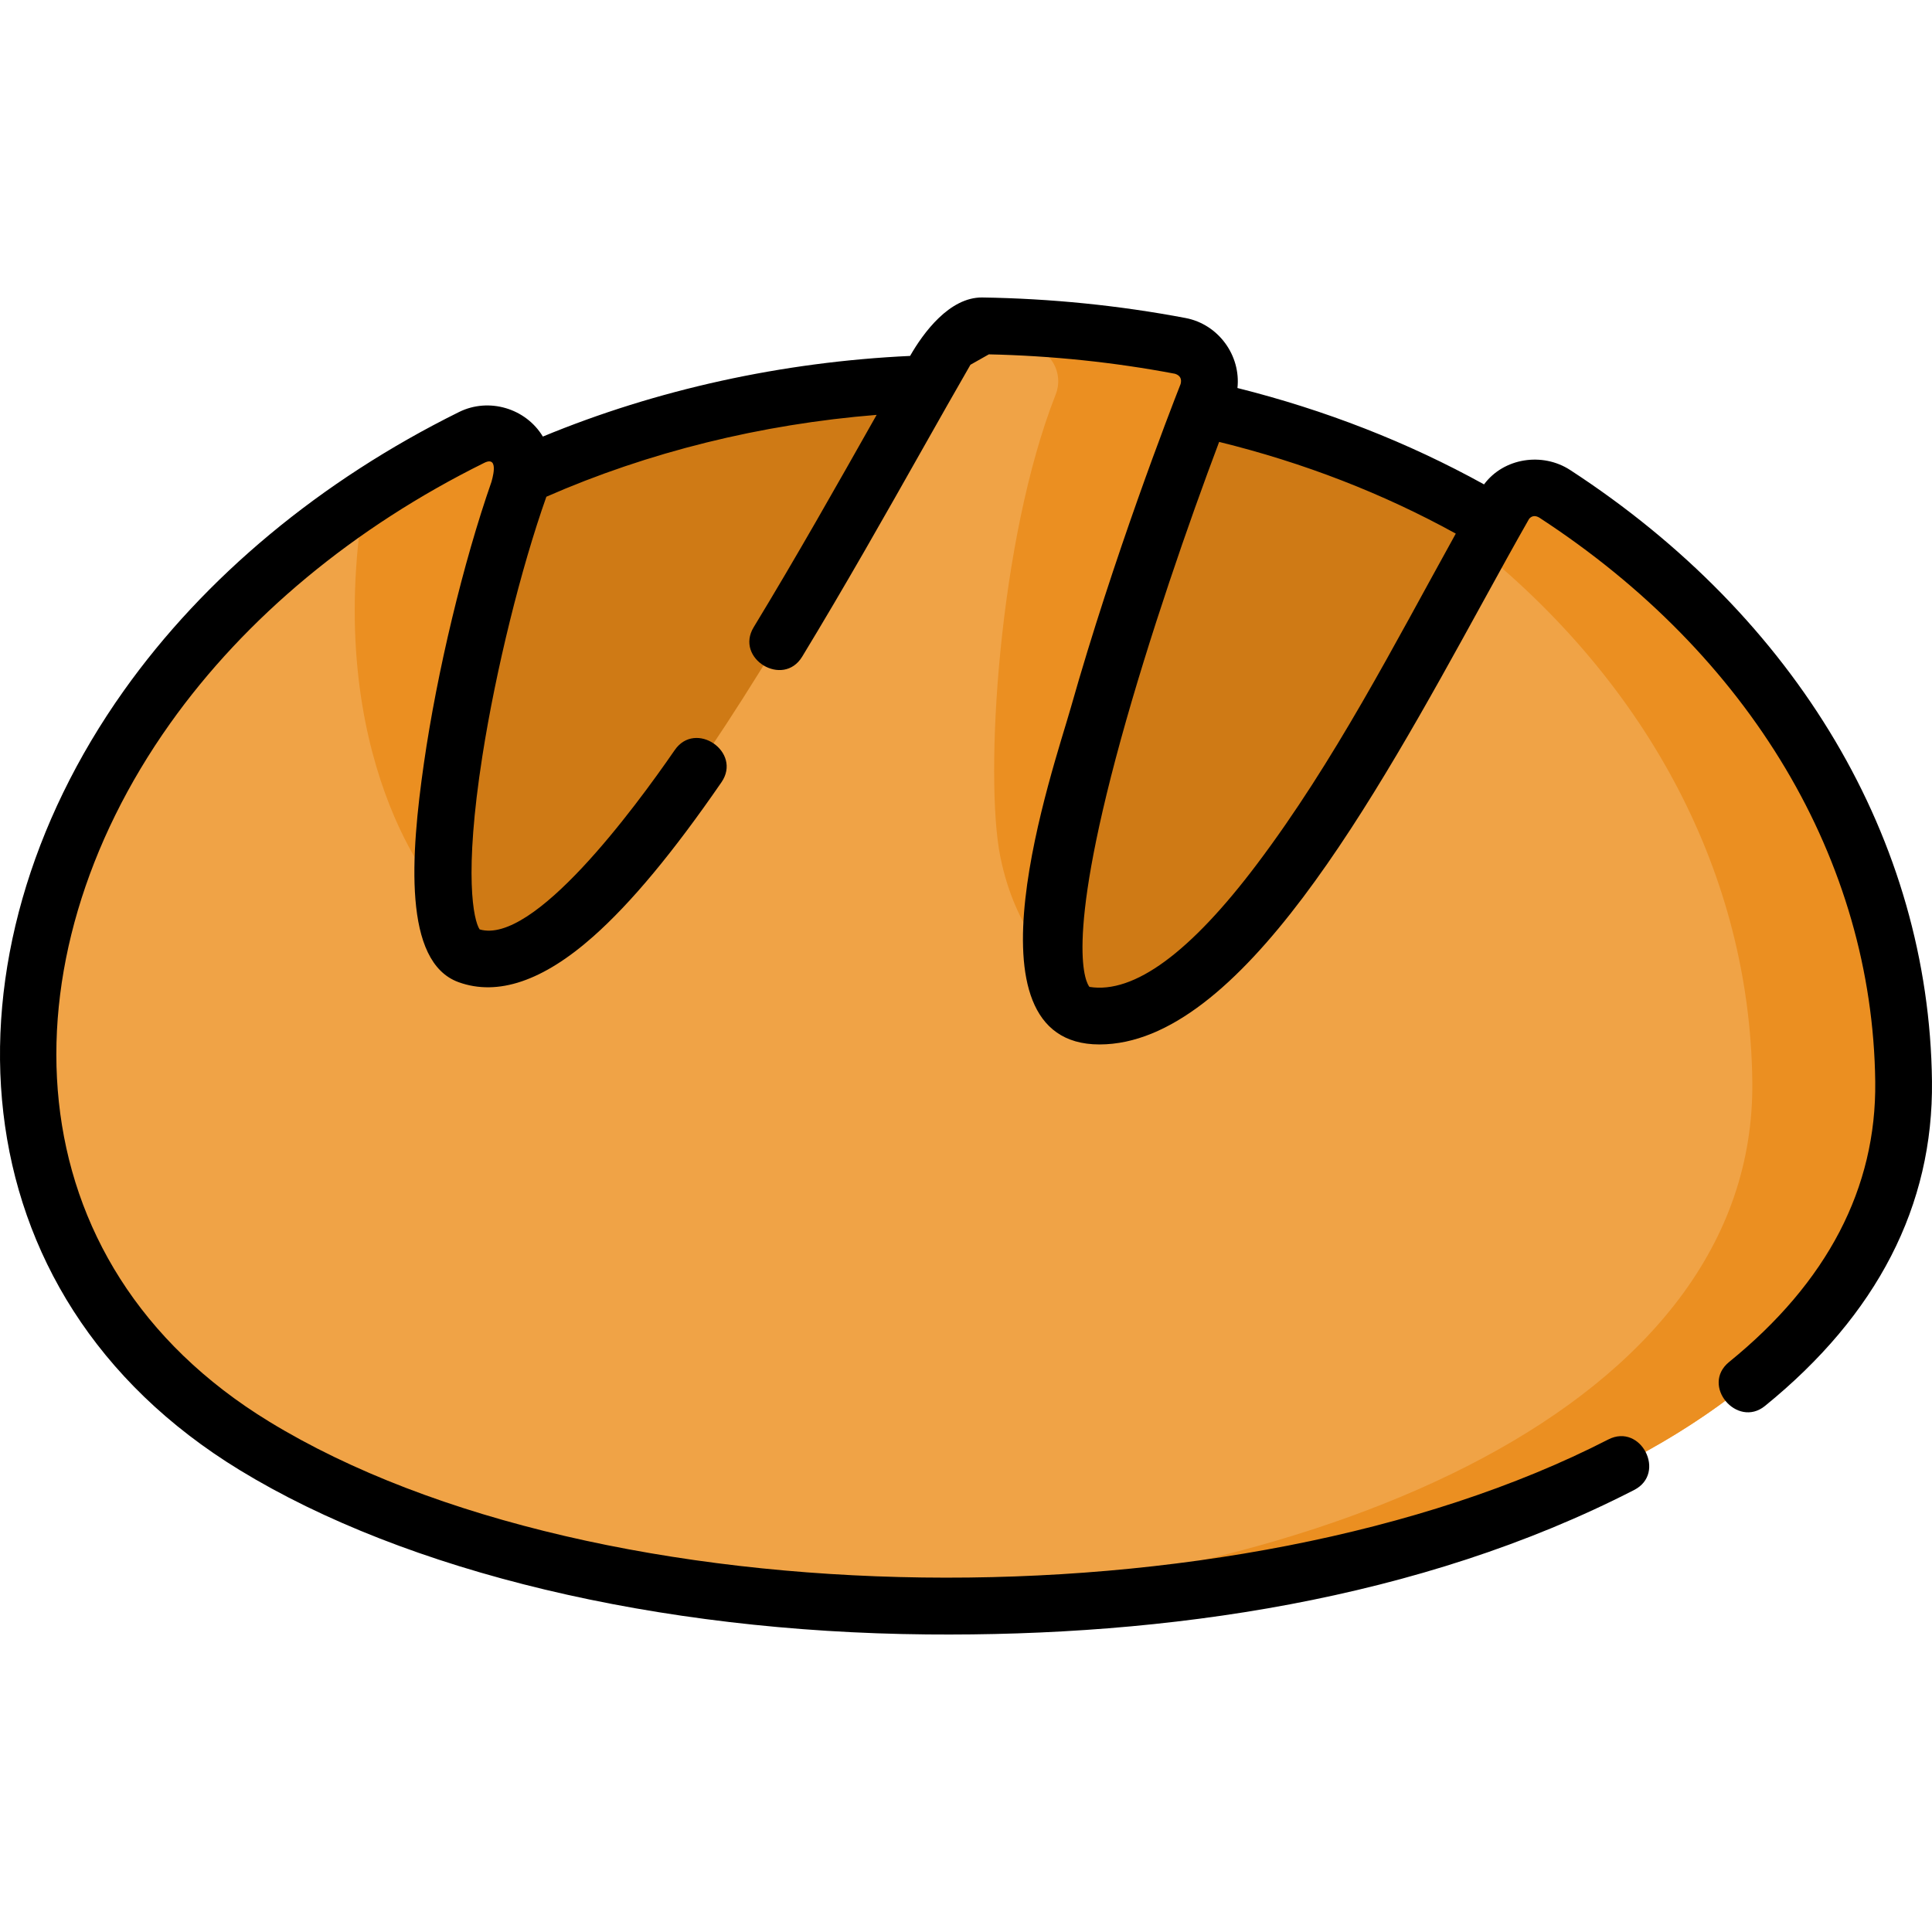
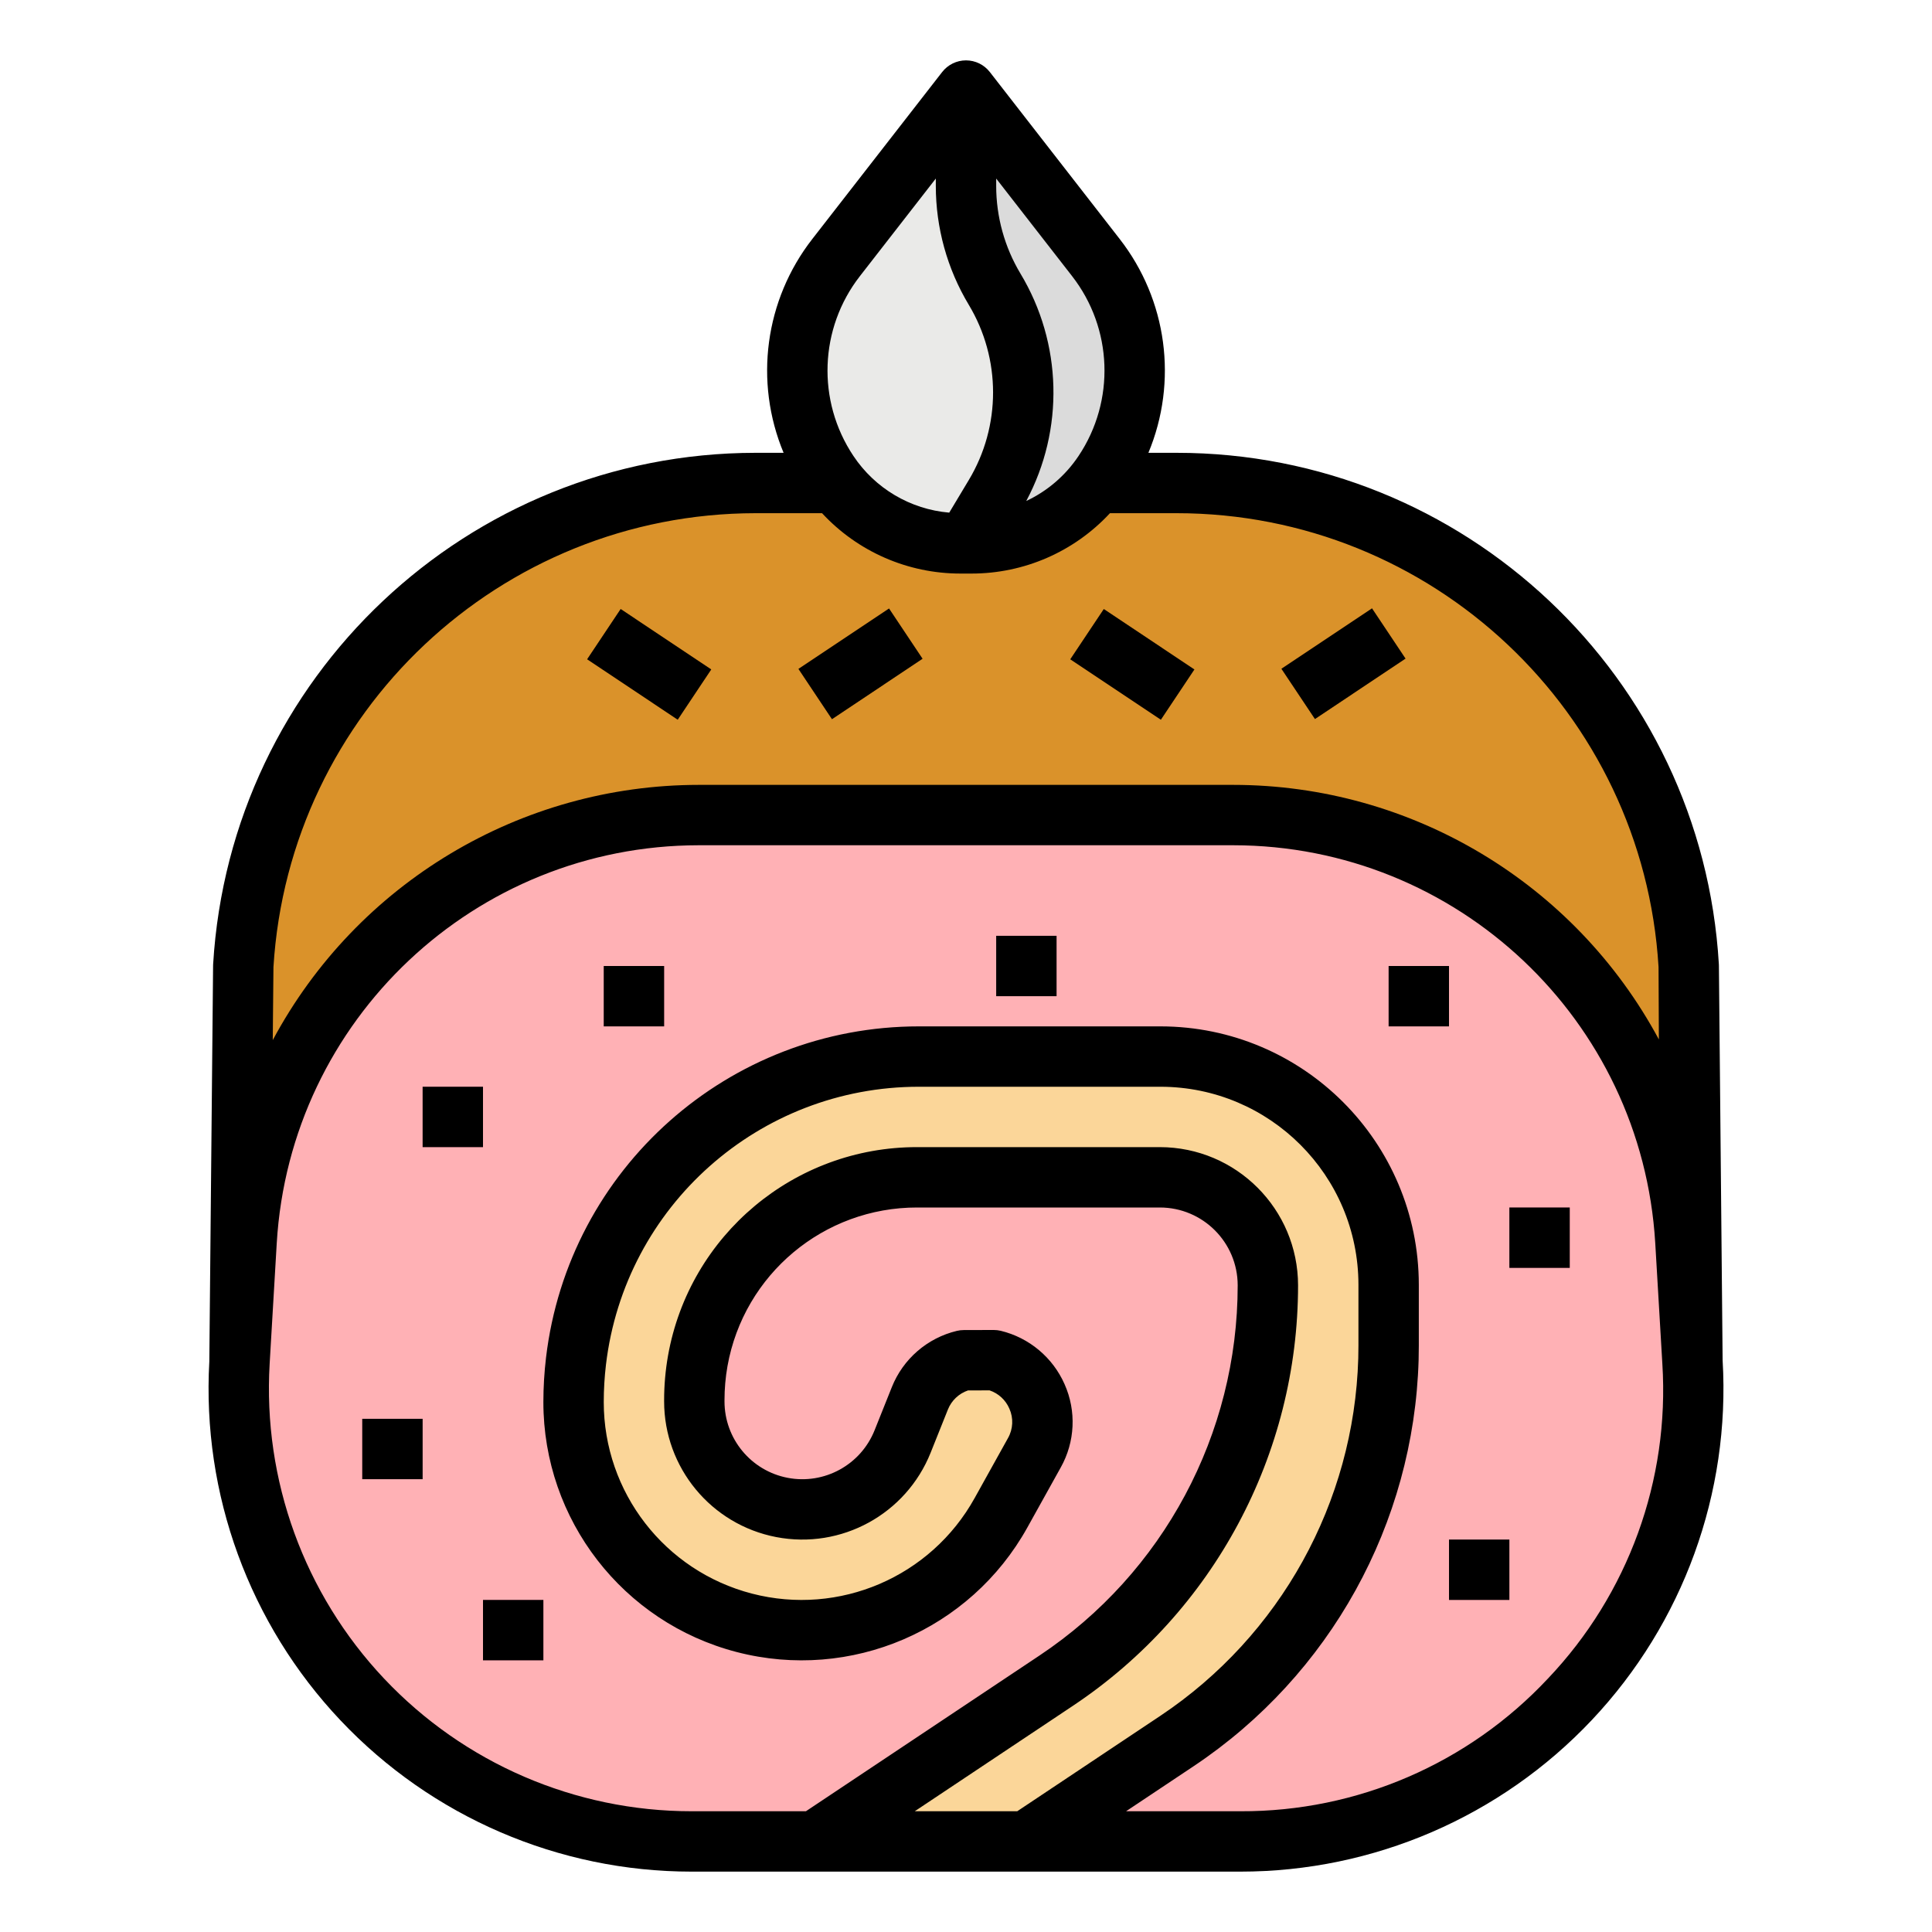
- <svg xmlns="http://www.w3.org/2000/svg" id="Layer_1" enable-background="new 0 0 510.77 510.77" height="512" viewBox="0 0 510.77 510.77" width="512">
-   <g>
-     <g>
-       <path d="m491.557 291.629c0 144.698-473.58 144.698-473.58 0 0-105.144 106.014-190.38 236.79-190.38s236.79 85.236 236.79 190.38z" fill="#cf7a15" />
-       <g>
-         <path d="m411.012 130.542c-4.445-2.893-10.622-1.723-13.249 2.878-28.149 49.3-72.052 141.361-111.045 134.876-25.726-4.279 17.166-125.329 32.389-164.039 2.177-5.535-1.208-11.701-7.062-12.811-16.906-3.208-34.478-5.029-52.521-5.302-3.019 1.705-5.413 3.056-8.432 4.761-33.474 57.76-93.319 174.036-127.307 161.702-15.722-5.705-.441-85.026 14.089-125.2 2.914-8.056-5.496-15.566-13.185-11.761-71.047 35.162-118.419 98.257-118.419 170.254 0 190.631 499.122 179.221 496.993 0-.745-62.741-35.979-118.731-92.251-155.358z" fill="#f0a346" />
-       </g>
-       <g fill="#eb8f21">
-         <path d="m272.045 91.446c5.854 1.111 9.24 7.276 7.063 12.811-15.223 38.71-18.848 101.24-14.671 122.128 4 20 14.412 28.494 14.412 28.494-2.742-33.372 27.89-119.173 40.258-150.623 2.177-5.535-1.208-11.701-7.063-12.811-16.906-3.208-34.478-5.029-52.521-5.302-1.642.927-3.099 1.75-4.573 2.582 5.766.755 11.471 1.654 17.095 2.721z" />
-         <path d="m117.344 236.749c-1.818-26.451 9.567-79.033 20.529-109.341 2.914-8.056-5.495-15.566-13.185-11.761-9.966 4.932-19.465 10.414-28.433 16.393-11.151 67.679 18.849 104.346 21.089 104.709z" />
-         <path d="m411.012 130.542c-4.445-2.893-10.622-1.723-13.249 2.878-2.116 3.706-4.322 7.657-6.607 11.785 44.419 36.109 71.456 85.819 72.108 140.694 1.024 86.184-113.867 133.554-233.426 138.32 132.507 5.315 274.564-42.528 273.426-138.32-.746-62.74-35.98-118.73-92.252-155.357z" />
-       </g>
+ <svg xmlns="http://www.w3.org/2000/svg" height="512" viewBox="0 0 512 512" width="512">
+   <g id="filled_outline" data-name="filled outline">
+     <path d="m65.356 240.953-1.883 120 384.527-.953-.471-104a135.985 135.985 0 0 0 -135.75-128h-111.558a135.985 135.985 0 0 0 -135.75 128" fill="#da922a" />
+     <path d="m328.734 488h-145.468a120 120 0 0 1 -119.793-127.047l1.883-32a120 120 0 0 1 119.793-112.953h141.7a120 120 0 0 1 119.795 112.953l1.883 32a120 120 0 0 1 -119.793 127.047z" fill="#ffb1b5" />
+     <path d="m272 488 39.938-26.625a125.9 125.9 0 0 0 56.062-104.753v-16.184a60.438 60.438 0 0 0 -60.438-60.438h-64a91.562 91.562 0 0 0 -91.562 91.562 60.438 60.438 0 0 0 60.438 60.438 60.437 60.437 0 0 0 52.832-31.087l8.838-15.908a16.831 16.831 0 0 0 -14.708-25.005 16.831 16.831 0 0 0 -15.627 10.58l-4.573 11.428a28.622 28.622 0 0 1 -26.578 17.992 28.621 28.621 0 0 1 -28.622-28.622v-.306a59.071 59.071 0 0 1 59.072-59.072h64.306a28.621 28.621 0 0 1 28.622 28.622 125.9 125.9 0 0 1 -56.062 104.753l-63.938 42.625z" fill="#fbd699" />
+     <path d="m164 161.578h16v28.844h-16z" fill="#a45e14" transform="matrix(.555 -.832 .832 .555 -69.849 221.485)" />
+     <path d="m213.578 168h28.844v16h-28.844z" fill="#a45e14" transform="matrix(.832 -.555 .555 .832 -59.335 156.031)" />
+     <path d="m292 161.578h16v28.844h-16z" fill="#a45e14" transform="matrix(.555 -.832 .832 .555 -12.851 327.988)" />
+     <path d="m341.578 168h28.844v16h-28.844z" fill="#a45e14" transform="matrix(.832 -.555 .555 .832 -37.837 227.032)" />
+     <g fill="#f388a2">
+       <path d="m112 288h16v16h-16z" />
+       <path d="m264 248h16v16h-16z" />
+       <path d="m368 256h16v16h-16z" />
+       <path d="m400 320h16v16h-16z" />
+       <path d="m384 408h16v16h-16z" />
+       <path d="m160 256h16v16h-16z" />
+       <path d="m128 424h16v16h-16z" />
+       <path d="m96 376h16v16h-16z" />
    </g>
-     <path d="m415.104 124.256c-7.305-4.755-17.536-3.233-22.766 3.803-20.119-11.122-41.99-19.668-65.188-25.478.929-8.637-5.052-16.862-13.707-18.504-17.552-3.33-35.654-5.158-53.806-5.432-8.602-.051-15.501 9.272-19.033 15.452-33.771 1.571-67.063 8.895-97.085 21.319-4.521-7.489-14.277-10.39-22.158-6.491-36.607 18.118-67.259 43.6-88.638 73.691-49.412 69.546-45.705 159.416 30.656 206.042 44.144 26.954 110.388 42.789 181.745 43.442 63.137.593 130.192-9.063 186.913-38.194 8.626-4.43 1.772-17.775-6.854-13.343-98.437 50.553-267.158 48.31-353.988-4.708-68.855-42.043-70.762-121.892-26.244-184.551 19.948-28.077 48.671-51.914 83.064-68.936 4.227-2.089 1.906 4.922 1.919 5.007-7.429 21.258-14.375 50.129-17.874 74.492-3.461 24.102-5.546 52.452 9.166 57.791 10.357 3.759 22.348-.307 35.63-12.087 10.016-8.883 21.098-22.217 33.879-40.763 5.503-7.985-6.848-16.496-12.352-8.512-10.845 15.736-37.376 51.572-51.578 47.414-1.614-2.366-4.218-14.328.73-45.886 3.578-22.819 10.175-49.493 16.91-68.502 26.868-11.787 56.747-19.185 87.318-21.643-10.638 18.826-21.276 37.66-32.509 56.14-5.037 8.287 7.781 16.077 12.818 7.791 11.318-18.622 22.226-37.926 31.849-54.957 4.486-7.938 8.743-15.473 12.638-22.222l4.87-2.75c16.613.362 33.16 2.087 49.216 5.134 1.338.434 1.832 1.333 1.481 2.698-2.861 7.276-17.71 45.601-29.033 85.581-4.508 15.916-30.056 89.03 7.585 89.03 37.067-.005 72.576-64.606 101.356-116.973 4.343-7.901 8.444-15.364 12.239-22.012.73-.802 1.612-.906 2.646-.311 55.767 36.299 88.148 90.666 88.844 149.162.333 28.083-12.657 53.002-38.611 74.064-7.629 6.193 2.08 17.629 9.453 11.647 29.691-24.096 44.548-52.994 44.156-85.89-.753-63.592-35.619-122.476-95.657-161.555zm-82.754 104.146c-17.663 23.455-32.564 34.391-44.328 32.507-.699-.832-6.903-10.2 8.305-65.43 7.446-27.04 17.911-57.268 25.98-78.651 22.302 5.478 43.295 13.616 62.565 24.244-16.423 29.651-32.072 60.176-52.522 87.33z" />
+     <path d="m300.69 98.2a48.787 48.787 0 0 1 -8.19 27.06 42.1 42.1 0 0 1 -35.03 18.74h-2.94a42.092 42.092 0 0 1 -35.03-18.74 48.8 48.8 0 0 1 2.09-57.01l34.41-44.25 34.41 44.25a48.718 48.718 0 0 1 10.28 29.95z" fill="#eaeae8" />
+     <path d="m300.69 98.2a48.787 48.787 0 0 1 -8.19 27.06 42.1 42.1 0 0 1 -35.03 18.74h-1.47l7.58-12.63a53.189 53.189 0 0 0 0-54.74 53.134 53.134 0 0 1 -7.58-27.36v-25.27l34.41 44.25a48.718 48.718 0 0 1 10.28 29.95z" fill="#dbdbdb" />
+     <path d="m456.513 360.483-.983-104.519c0-.145-.006-.289-.014-.433a143.973 143.973 0 0 0 -143.736-135.531h-7.441a56.7 56.7 0 0 0 -7.611-56.666l-34.413-44.246a8 8 0 0 0 -12.63 0l-34.413 44.246a56.7 56.7 0 0 0 -7.611 56.666h-7.441a144.136 144.136 0 0 0 -143.736 135.53c-.007.131-.012.262-.013.394l-1 104.9a127.995 127.995 0 0 0 127.795 135.176h145.468a128 128 0 0 0 127.779-135.517zm-170.673-239.665a34.047 34.047 0 0 1 -13.872 11.949 61.065 61.065 0 0 0 -1.528-60.25 45.2 45.2 0 0 1 -6.44-23.25v-1.95l20.1 25.84a40.731 40.731 0 0 1 1.74 47.661zm-57.94-47.661 20.1-25.84v1.95a61.206 61.206 0 0 0 8.72 31.483 45.107 45.107 0 0 1 0 46.5l-5.163 8.606a34 34 0 0 1 -25.4-15.038 40.731 40.731 0 0 1 1.743-47.661zm-27.68 62.843h17.631a49.962 49.962 0 0 0 36.677 16h2.944a49.962 49.962 0 0 0 36.677-16h17.631a127.973 127.973 0 0 1 127.751 120.256l.086 19.208a128.138 128.138 0 0 0 -112.765-67.464h-141.7a128.143 128.143 0 0 0 -112.869 67.645l.185-19.369a128.122 128.122 0 0 1 127.752-120.276zm42.2 344 41.956-27.973a133.9 133.9 0 0 0 59.624-111.407 36.662 36.662 0 0 0 -36.62-36.62h-64.31a66.977 66.977 0 0 0 -66.037 55.255 67.892 67.892 0 0 0 -1.033 11.815v.31a36.624 36.624 0 0 0 70.628 13.6l4.578-11.448a8.807 8.807 0 0 1 5.322-5.054l5.716-.014a8.74 8.74 0 0 1 5.246 4.832 8.634 8.634 0 0 1 -.372 7.828l-8.841 15.9a52.436 52.436 0 0 1 -98.277-25.464 84.655 84.655 0 0 1 .585-9.895 83.5 83.5 0 0 1 82.975-73.665h64a52.5 52.5 0 0 1 52.44 52.44v16.18c0 1.133-.019 2.256-.046 3.353a118.059 118.059 0 0 1 -52.454 94.741l-37.922 25.286zm167.8-35.165a110.942 110.942 0 0 1 -81.486 35.165h-30.314l17.956-11.973a134.093 134.093 0 0 0 59.572-107.627c.031-1.256.052-2.513.052-3.78v-16.18a68.517 68.517 0 0 0 -68.44-68.44h-64a99.507 99.507 0 0 0 -98.86 87.79 100.676 100.676 0 0 0 -.7 11.77 68.436 68.436 0 0 0 128.262 33.24l8.842-15.9a24.609 24.609 0 0 0 1.023-22.062 24.915 24.915 0 0 0 -16.927-14.164 8.031 8.031 0 0 0 -1.84-.214h-.04l-7.9.02a7.965 7.965 0 0 0 -1.858.219 24.781 24.781 0 0 0 -17.22 14.911l-4.568 11.425a20.623 20.623 0 0 1 -39.774-7.655v-.31a51.894 51.894 0 0 1 .786-9.016 50.992 50.992 0 0 1 50.284-42.054h64.31a20.643 20.643 0 0 1 20.62 20.62 117.9 117.9 0 0 1 -52.5 98.094l-61.923 41.286h-30.311a112 112 0 0 1 -111.807-118.577l1.883-32a112.114 112.114 0 0 1 111.806-105.423h141.7a112.114 112.114 0 0 1 111.81 105.423l1.883 32a110.944 110.944 0 0 1 -30.319 83.412z" />
+     <path d="m164 161.578h16v28.844h-16z" transform="matrix(.555 -.832 .832 .555 -69.849 221.485)" />
+     <path d="m213.578 168h28.844v16h-28.844z" transform="matrix(.832 -.555 .555 .832 -59.335 156.031)" />
+     <path d="m292 161.578h16v28.844h-16z" transform="matrix(.555 -.832 .832 .555 -12.851 327.988)" />
+     <path d="m341.578 168h28.844v16h-28.844z" transform="matrix(.832 -.555 .555 .832 -37.837 227.032)" />
+     <path d="m112 288h16v16h-16z" />
+     <path d="m264 248h16v16h-16z" />
+     <path d="m368 256h16v16h-16z" />
+     <path d="m400 320h16v16h-16z" />
+     <path d="m384 408h16v16h-16z" />
+     <path d="m160 256h16v16h-16z" />
+     <path d="m128 424h16v16h-16z" />
+     <path d="m96 376h16v16h-16z" />
  </g>
</svg>
